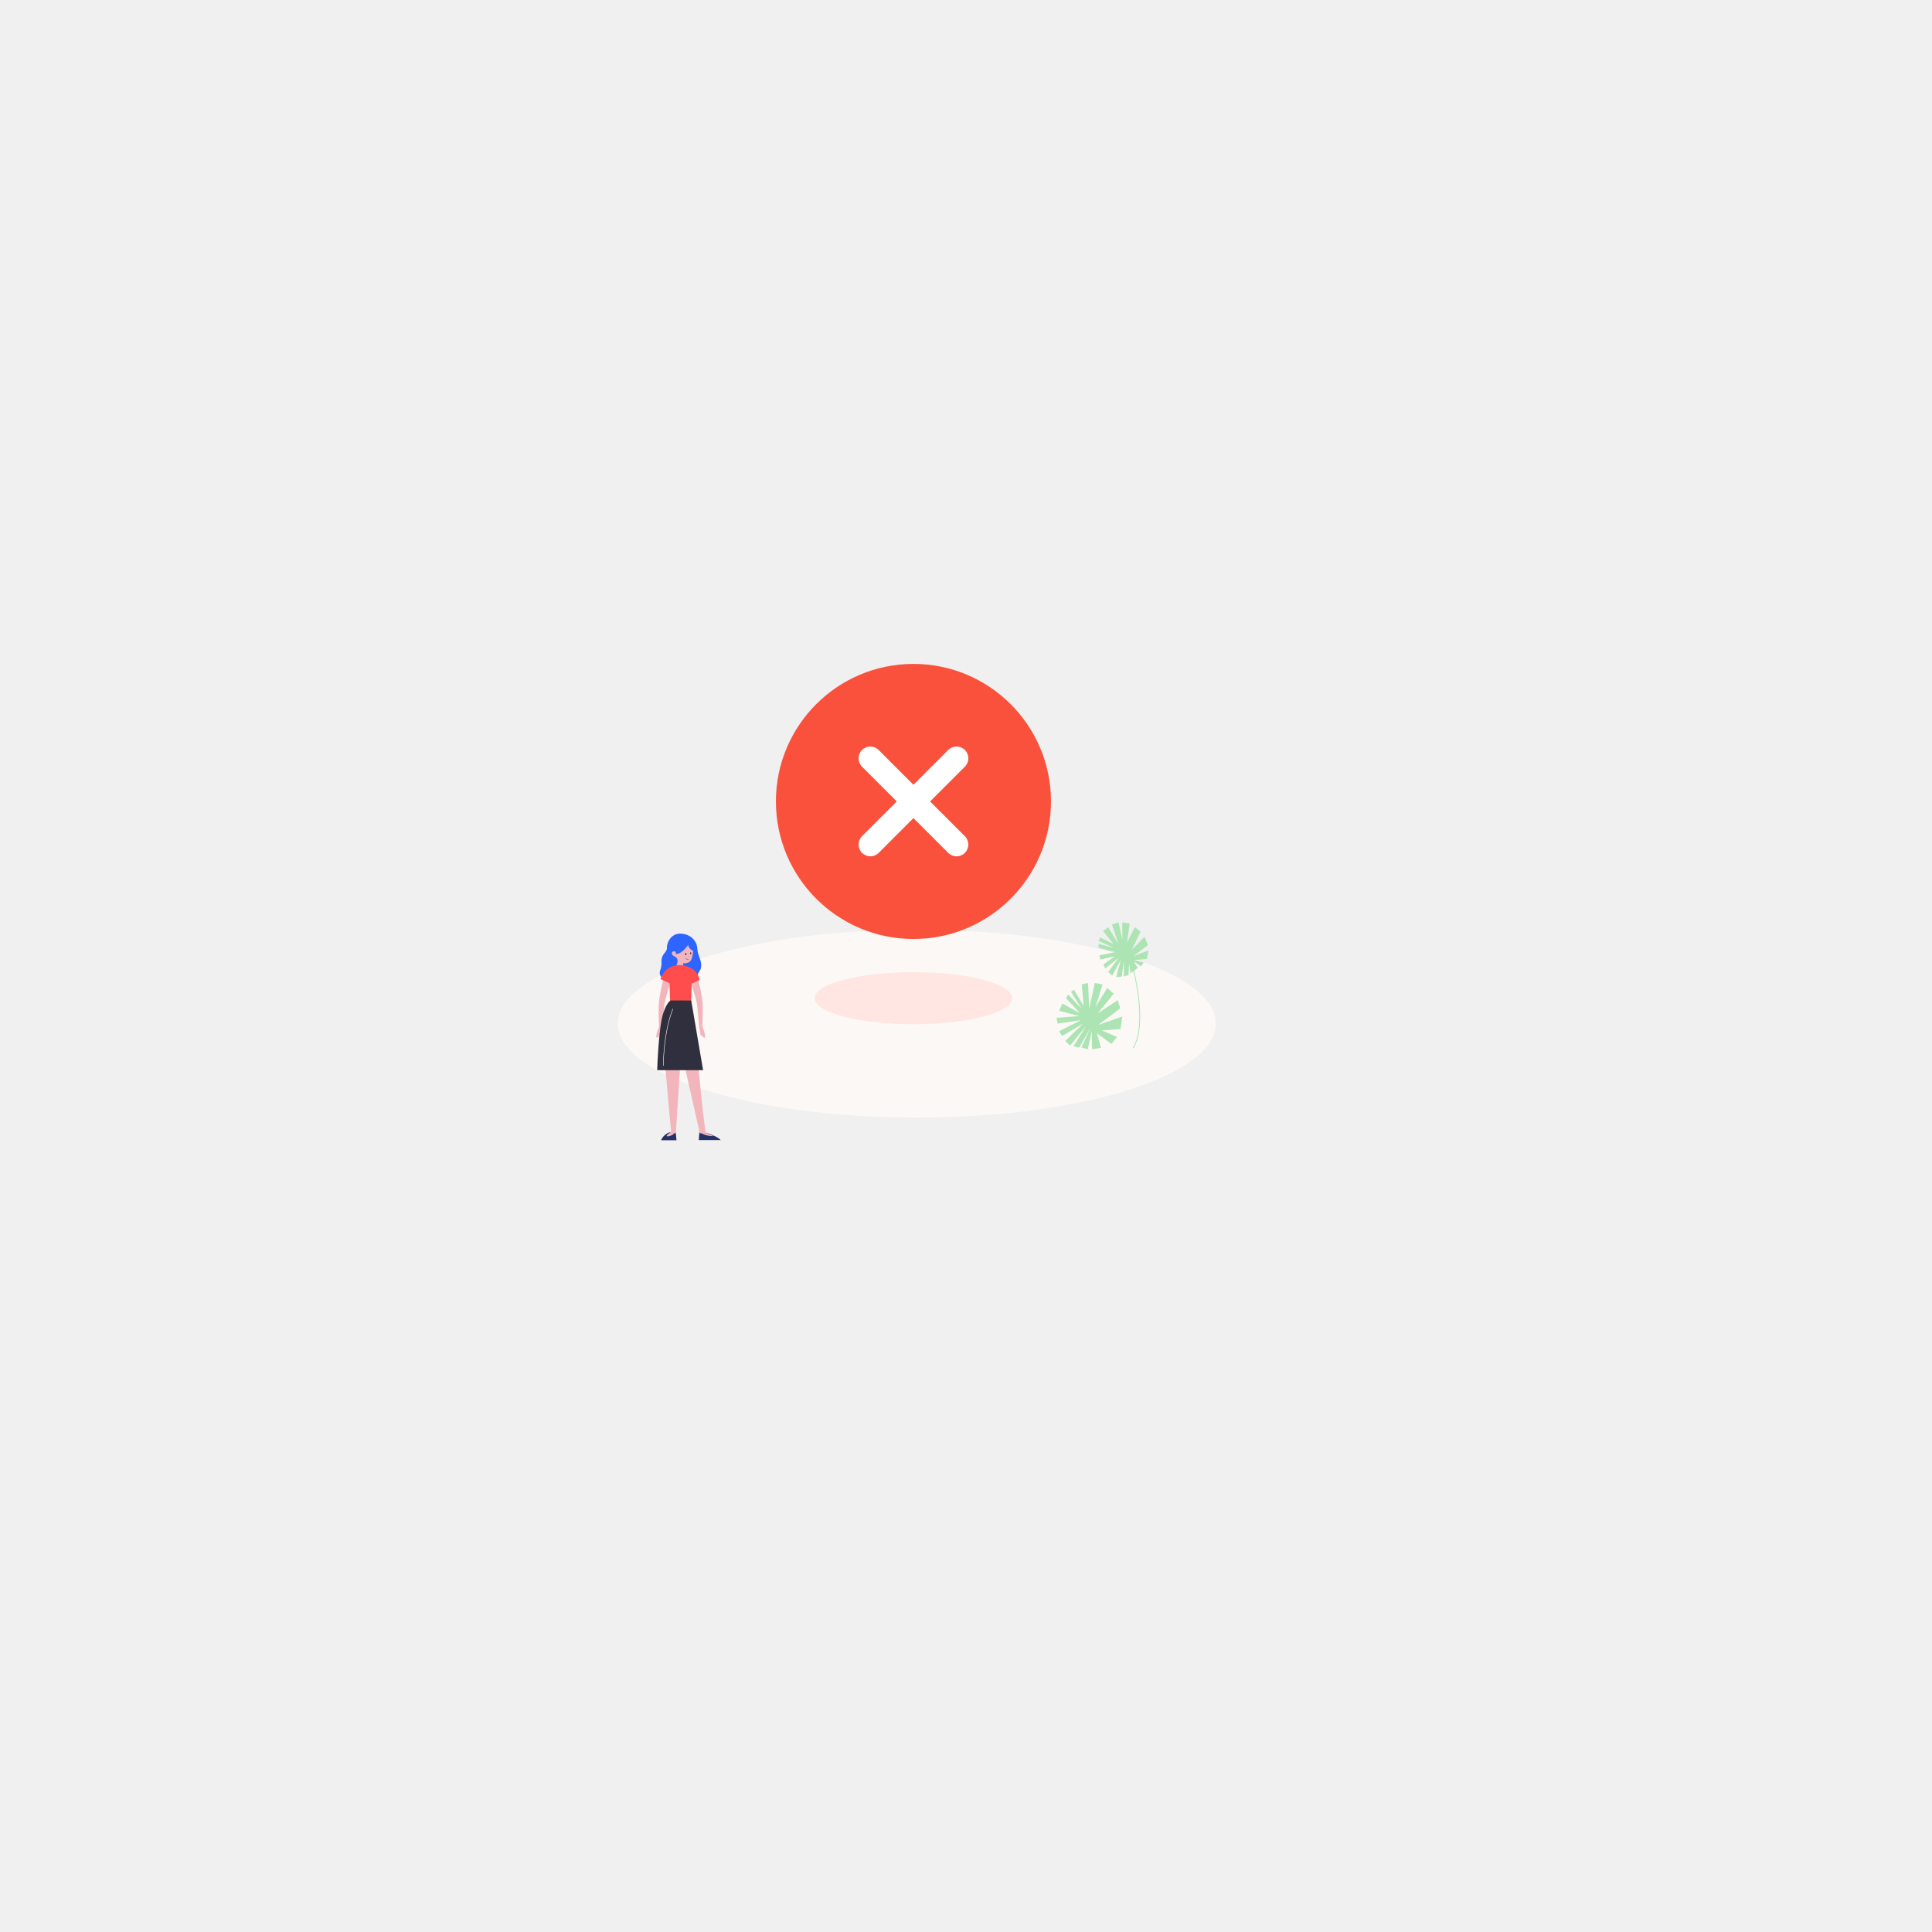
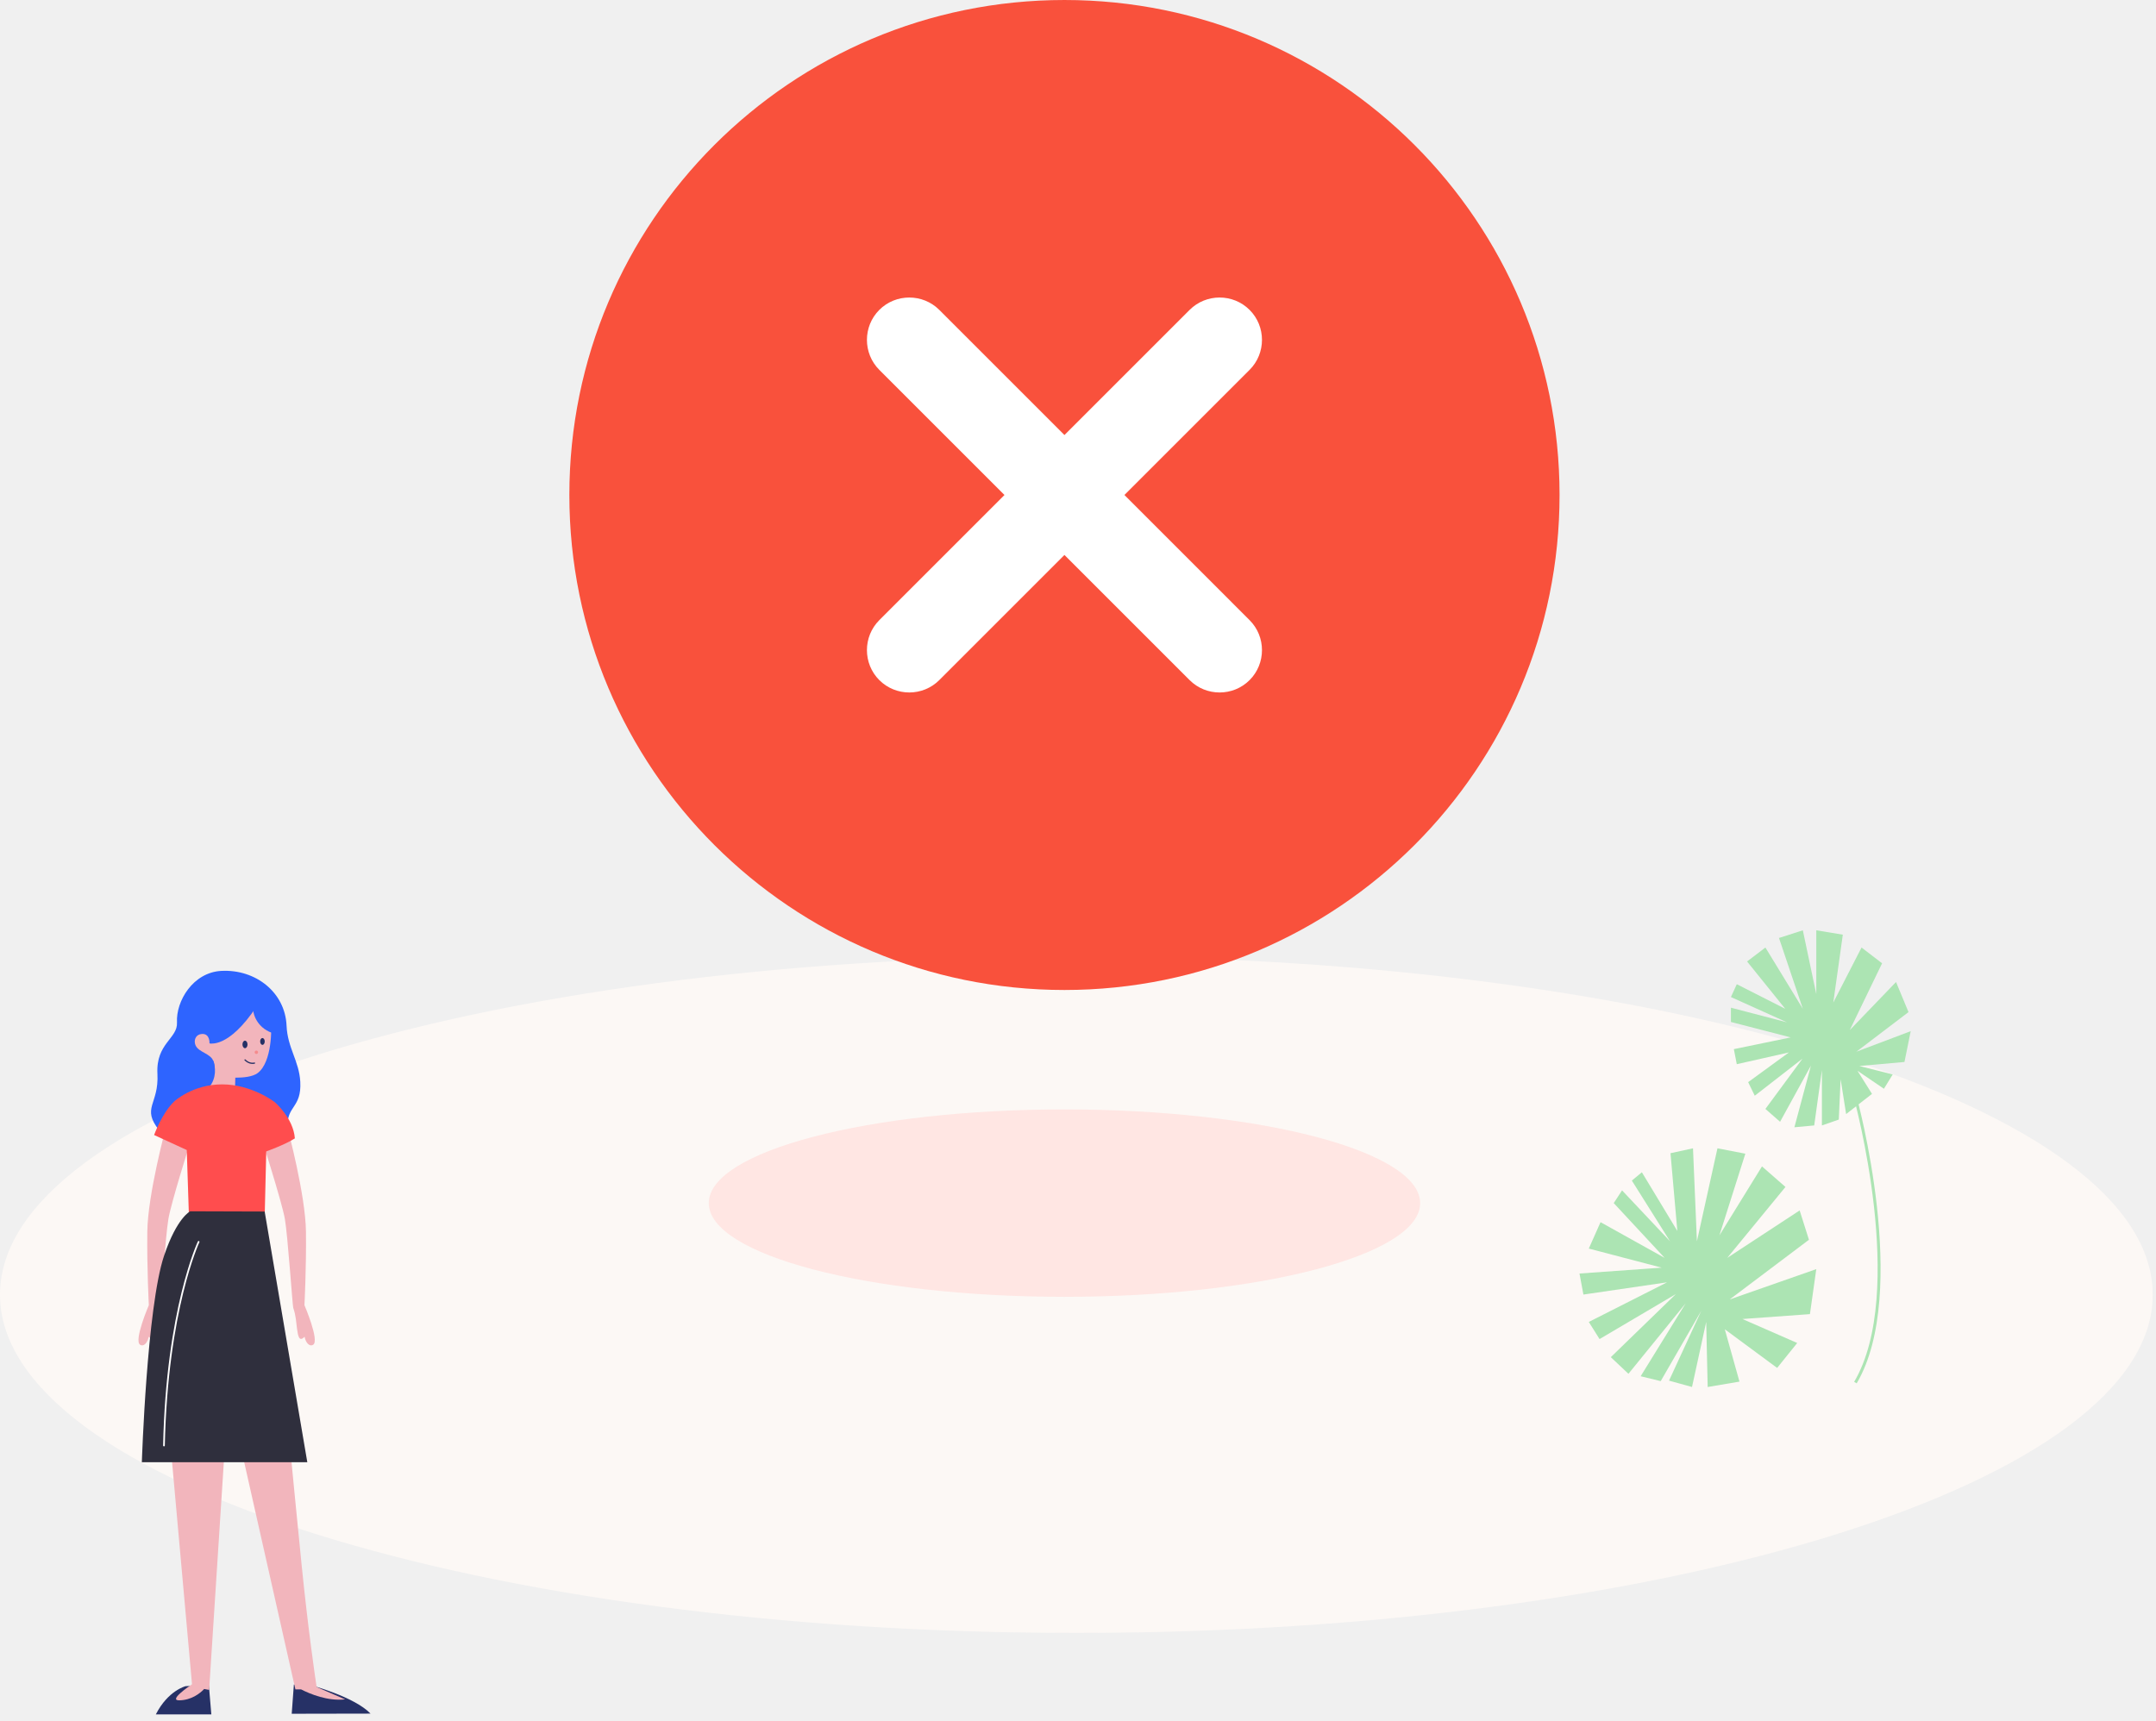
- <svg xmlns="http://www.w3.org/2000/svg" id="图层_1" data-name="图层 1" viewBox="0 0 800 800">
+ <svg xmlns="http://www.w3.org/2000/svg" xmlns:xlink="http://www.w3.org/1999/xlink" width="248px" height="198px" viewBox="0 0 248 198" version="1.1">
  <defs>
-     <style>.cls-1{fill:#fcf8f5;}.cls-2{fill:#ffe6e3;}.cls-3{fill:#f9513c;}.cls-4{fill:#fff;}.cls-5{fill:#ace4b3;}.cls-11,.cls-15,.cls-6{fill:none;}.cls-6{stroke:#ace4b3;stroke-width:0.34px;}.cls-11,.cls-6{stroke-miterlimit:10;}.cls-7{fill:#2e64ff;}.cls-8{fill:#cf3e83;}.cls-9{fill:#f2b5bc;}.cls-10{fill:#263166;}.cls-11{stroke:#263166;stroke-width:0.14px;}.cls-11,.cls-15{stroke-linecap:round;}.cls-12{fill:#ff4d4e;}.cls-13{fill:#2f2f3d;}.cls-14{fill:#f58b8d;}.cls-15{stroke:#fff;stroke-linejoin:round;stroke-width:0.19px;}</style>
+     <polygon id="path-1" points="0 110.041 247.622 110.041 247.622 187.871 0 187.871" />
  </defs>
-   <ellipse class="cls-1" cx="379.61" cy="423.86" rx="123.81" ry="38.92" />
-   <ellipse class="cls-2" cx="378.24" cy="413.33" rx="40.91" ry="10.78" />
-   <circle class="cls-3" cx="378.24" cy="331.86" r="56.95" />
-   <rect class="cls-4" x="348.12" y="326.98" width="60.24" height="9.76" rx="4.88" transform="translate(345.44 -170.26) rotate(45)" />
-   <rect class="cls-4" x="348.12" y="326.98" width="60.24" height="9.76" rx="4.88" transform="translate(880.36 299.06) rotate(135)" />
-   <polygon class="cls-5" points="447.28 419.63 441.43 413.32 442.38 411.86 447.9 417.71 443.51 410.74 444.66 409.78 448.74 416.53 447.95 407.58 450.54 407.02 450.99 417.71 453.36 407.02 456.56 407.64 453.58 417.04 458.48 409.1 461.18 411.47 454.48 419.63 462.81 414.17 463.88 417.54 454.76 424.41 464.72 420.92 463.99 426.1 456.23 426.66 462.53 429.42 460.22 432.29 454.2 427.84 455.89 433.86 452.23 434.48 452.06 427 450.43 434.48 447.79 433.75 451.5 425.7 446.83 433.81 444.52 433.25 449.7 424.86 443.12 432.96 441.09 431.05 448.57 423.79 439.79 428.97 438.56 427 447.56 422.44 437.94 423.85 437.49 421.43 446.94 420.75 438.56 418.56 439.91 415.52 447.28 419.63" />
-   <polygon class="cls-5" points="466.68 390.25 469.93 383.92 472.29 385.74 468.58 393.42 473.9 387.89 475.33 391.35 469.34 395.91 475.58 393.54 474.87 397.09 469.68 397.55 473.52 398.52 472.5 400.17 469.46 398.1 471.13 400.76 468.16 403.08 467.52 399.07 467.31 403.71 465.37 404.39 465.37 398.02 464.48 404.39 462.2 404.6 464.1 397.51 460.56 403.97 458.87 402.49 463.13 396.71 457.65 400.97 456.89 399.41 461.57 395.99 455.58 397.34 455.24 395.61 461.78 394.26 454.9 392.49 454.9 390.84 461.36 392.53 454.9 389.62 455.58 388.14 461.15 390.97 456.76 385.52 458.87 383.92 463.18 390.97 460.43 382.82 463.18 381.94 464.72 389.28 464.72 381.94 467.78 382.44 466.68 390.25" />
-   <path class="cls-6" d="M469.23,401.22s6.13,22.35,0,32.76" />
-   <path class="cls-7" d="M288.76,392.92c.11,2.54,1.46,4.07,1.58,6.45.16,3.05-1.59,2.73-1.46,5.24.07,1.29-11.5,4.43-14.77.35-2.09-2.63,0-2.95-.2-6.51s2.35-4.05,2.25-5.91c-.13-2.47,1.85-5.76,5.09-5.93,3.95-.21,7.35,2.46,7.51,6.31" />
-   <path class="cls-8" d="M282.86,398.9a4.61,4.61,0,0,1-1.67-.15l1.65.91Z" />
-   <path class="cls-9" d="M280.21,396.73a2,2,0,0,1,.1,1.79c-.06.16-.45,1.48-.52,1.54-.24.24,3,1.46,3,1.46l.07-2.62a4.81,4.81,0,0,0,2.57-.53c1.71-1.27,1.59-5.34,1.55-5.55l-1.56-1.57s-2.29-.92-2.61-.46c-.58.84-1.84,4.5-2.91,4.15,0,0,.07-1.13-.86-1.07a.85.85,0,0,0-.84.92c.06,1.09,1.47,1.18,2,1.94" />
-   <path class="cls-10" d="M284.27,395.07c0,.24-.13.43-.29.43s-.29-.19-.29-.43.13-.43.29-.43.29.19.29.43" />
-   <path class="cls-10" d="M286.25,394.73c0,.22-.12.39-.26.39s-.27-.18-.27-.39.12-.39.27-.39.26.17.26.39" />
-   <path class="cls-7" d="M284.89,390.88a3.11,3.11,0,0,0,.26,1.09l.06.12a2.93,2.93,0,0,0,.53.77,3.28,3.28,0,0,0,2.26,1.05h.14l-.07-1.18h0v-.11a6.1,6.1,0,0,0-1.58-3.76,5.44,5.44,0,0,0-.55-.52,3.16,3.16,0,0,0-1.05,2.54" />
-   <path class="cls-11" d="M285.07,397.22a1.14,1.14,0,0,1-1.09-.37" />
-   <path class="cls-7" d="M279.9,394.94s2.17.68,5.45-4.28-7.38-.36-7.38-.36l2.22,2.39Z" />
-   <path class="cls-7" d="M280.32,396.94s1.83,4.18-5.34,5.25Z" />
-   <path class="cls-9" d="M288.89,404.77s2.05,7.6,2.1,11.85-.17,8.45-.17,8.45,1.75,4.06,1,4.55c-.41.26-.86-.2-1-.92-.63.65-.75-.07-.87-.89a11,11,0,0,0-.44-2.43c-.08-.25-.63-8.3-1-10.23s-2.81-9.67-2.81-9.67l.83.15Z" />
-   <path class="cls-9" d="M274.84,404.77s-2,7.6-2.1,11.85.18,8.45.18,8.45-1.75,4.06-1,4.55c.41.26.86-.2,1-.92.63.65.75-.07.87-.89a11,11,0,0,1,.44-2.43c.08-.25.63-8.3,1-10.23s2.42-8.53,2.42-8.53l-.44-1Z" />
-   <path class="cls-12" d="M275.85,401.62a8.54,8.54,0,0,1,5.5-2,10.87,10.87,0,0,1,6,2,7.1,7.1,0,0,1,2.32,4.17,20.92,20.92,0,0,1-3.29,1.5l-.19,7.61h-8.7l-.26-7.77-3.75-1.73A11.79,11.79,0,0,1,275.85,401.62Z" />
-   <path class="cls-10" d="M277.15,468.9l2.67-.13.29,3.38h-6.38A5.93,5.93,0,0,1,277.15,468.9Z" />
-   <path class="cls-10" d="M291.49,468.77s5,1.33,6.93,3.29l-9.06,0,.24-3.36Z" />
-   <path class="cls-9" d="M279.28,469.23a4,4,0,0,1-2.86,1.3c-1.27,0,1.06-1.57,1.47-1.85l-2.43-27,6.37-2.95-2,30.6-.58-.1Z" />
-   <path class="cls-9" d="M292.22,469l3.28,1.42a9.58,9.58,0,0,1-5.07-1.15h-.65l-6-26.58,5.48-.26s.57,6,1.23,12.56C291.23,462.31,292,467.75,292.22,469Z" />
-   <path class="cls-13" d="M277.68,414.27s-1.53.71-3,5.11c-2,5.9-2.55,23.76-2.55,23.76h19l-4.91-28.85Z" />
-   <circle class="cls-14" cx="285.29" cy="395.97" r="0.2" />
-   <path class="cls-15" d="M278.65,417.78s-3.65,7.77-4,23.43" />
+   <g id="页面-1" stroke="none" stroke-width="1" fill="none" fill-rule="evenodd">
+     <g id="反馈-失败" transform="translate(0, 0.0005)">
+       <g transform="translate(0, 0)" id="反馈-失败">
+         <mask id="mask-2" fill="white">
+           <use xlink:href="#path-1" />
+         </mask>
+         <g id="Clip-2" />
+         <path d="M247.623,148.956 C247.623,170.448 192.19,187.871 123.811,187.871 C55.432,187.871 -0.001,170.448 -0.001,148.956 C-0.001,127.464 55.432,110.041 123.811,110.041 C192.19,110.041 247.623,127.464 247.623,148.956" id="Fill-1" fill="#FCF8F5" mask="url(#mask-2)" />
+         <path d="M163.357,138.42 C163.357,144.374 145.039,149.2 122.442,149.2 C99.845,149.2 81.527,144.374 81.527,138.42 C81.527,132.467 99.845,127.64 122.442,127.64 C145.039,127.64 163.357,132.467 163.357,138.42" id="Fill-4" fill="#FFE6E3" />
+         <path d="M179.392,56.95 C179.392,88.402 153.894,113.899 122.442,113.899 C90.989,113.899 65.492,88.402 65.492,56.95 C65.492,25.497 90.989,0 122.442,0 C153.894,0 179.392,25.497 179.392,56.95" id="Fill-5" fill="#F9513C" />
+         <path d="M136.84,78.247 L101.144,42.552 C99.247,40.654 99.247,37.551 101.144,35.654 L101.145,35.652 C103.042,33.756 106.146,33.756 108.043,35.652 L143.739,71.349 C145.636,73.245 145.636,76.349 143.739,78.246 L143.737,78.247 C141.84,80.144 138.737,80.144 136.84,78.247" id="Fill-6" fill="#FFFFFF" />
+         <path d="M101.144,71.349 L136.84,35.653 C138.737,33.755 141.841,33.755 143.737,35.653 L143.739,35.654 C145.636,37.55 145.636,40.654 143.739,42.551 L108.043,78.246 C106.146,80.144 103.042,80.144 101.145,78.246 L101.144,78.246 C99.247,76.349 99.247,73.245 101.144,71.349" id="Fill-7" fill="#FFFFFF" />
+         <polygon id="Fill-8" fill="#ACE4B3" points="191.478 144.719 185.625 138.416 186.582 136.953 192.097 142.806 187.708 135.827 188.861 134.871 192.941 141.624 192.153 132.676 194.742 132.114 195.192 142.806 197.556 132.114 200.763 132.733 197.781 142.13 202.677 134.196 205.378 136.56 198.681 144.719 207.01 139.261 208.079 142.637 198.963 149.502 208.923 146.014 208.192 151.191 200.426 151.753 206.728 154.511 204.421 157.381 198.4 152.935 200.088 158.956 196.43 159.575 196.261 152.091 194.629 159.575 191.985 158.844 195.699 150.797 191.028 158.901 188.721 158.337 193.898 149.952 187.317 158.056 185.288 156.143 192.772 148.883 183.994 154.061 182.756 152.091 191.759 147.532 182.136 148.94 181.686 146.52 191.14 145.845 182.756 143.65 184.106 140.612" />
+         <polygon id="Fill-9" fill="#ACE4B3" points="210.879 115.344 214.129 109.013 216.493 110.827 212.778 118.509 218.096 112.981 219.531 116.442 213.538 120.999 219.785 118.636 219.067 122.181 213.876 122.646 217.716 123.616 216.703 125.262 213.665 123.195 215.332 125.853 212.356 128.174 211.723 124.165 211.512 128.808 209.571 129.483 209.571 123.11 208.684 129.483 206.405 129.694 208.305 122.603 204.759 129.061 203.071 127.583 207.334 121.801 201.847 126.064 201.087 124.502 205.772 121.084 199.779 122.435 199.441 120.704 205.983 119.354 199.104 117.58 199.104 115.935 205.561 117.623 199.104 114.711 199.779 113.234 205.35 116.062 200.961 110.616 203.071 109.013 207.376 116.062 204.633 107.915 207.376 107.03 208.923 114.373 208.923 107.03 211.976 107.535" />
+         <path d="M213.425,126.317 C213.425,126.317 219.559,148.658 213.425,159.069" id="Stroke-10" stroke="#ACE4B3" stroke-width="0.338" />
+         <path d="M32.963,118.012 C33.069,120.558 34.415,122.082 34.541,124.458 C34.703,127.514 32.951,127.191 33.083,129.699 C33.152,130.997 21.577,134.134 18.314,130.048 C16.221,127.426 18.297,127.1 18.109,123.542 C17.922,120.021 20.457,119.492 20.359,117.636 C20.228,115.165 22.213,111.874 25.453,111.702 C29.399,111.492 32.803,114.165 32.963,118.012" id="Fill-11" fill="#2E64FF" />
+         <path d="M27.064,123.988 C27.064,123.988 25.904,124.084 25.394,123.84 L27.043,124.757 L27.064,123.988 Z" id="Fill-12" fill="#CF3E83" />
+         <path d="M24.406,121.818 C24.802,122.381 24.693,123.157 24.509,123.617 C24.447,123.775 24.059,125.092 23.995,125.155 C23.748,125.395 26.992,126.609 26.992,126.609 L27.064,123.988 C27.986,123.992 29.062,123.886 29.633,123.461 C31.336,122.194 31.224,118.119 31.185,117.917 L29.617,116.339 C29.617,116.339 27.33,115.426 27.014,115.882 C26.435,116.717 25.171,120.384 24.097,120.03 C24.097,120.03 24.171,118.908 23.239,118.958 C22.546,118.996 22.387,119.562 22.405,119.884 C22.464,120.969 23.874,121.058 24.406,121.818" id="Fill-13" fill="#F2B5BC" />
+         <path d="M28.472,120.165 C28.472,120.404 28.342,120.598 28.181,120.597 C28.02,120.596 27.889,120.401 27.889,120.162 C27.888,119.924 28.019,119.73 28.18,119.731 C28.341,119.732 28.472,119.927 28.472,120.165" id="Fill-14" fill="#263166" />
+         <path d="M30.452,119.822 C30.452,120.038 30.335,120.213 30.189,120.212 C30.044,120.211 29.925,120.035 29.925,119.819 C29.924,119.603 30.042,119.429 30.188,119.429 C30.333,119.43 30.452,119.606 30.452,119.822" id="Fill-15" fill="#263166" />
+         <path d="M29.09,115.969 C29.111,116.355 29.201,116.722 29.347,117.06 C29.366,117.102 29.385,117.145 29.407,117.187 C29.546,117.469 29.725,117.727 29.935,117.954 C30.504,118.568 31.309,118.96 32.201,119 C32.246,119.002 32.291,119.003 32.337,119.002 L32.272,117.827 L32.271,117.827 C32.27,117.79 32.268,117.754 32.266,117.718 C32.187,116.268 31.602,114.962 30.687,113.958 C30.517,113.771 30.335,113.595 30.143,113.43 C29.746,113.789 29.442,114.242 29.263,114.751 C29.129,115.131 29.067,115.542 29.09,115.969" id="Fill-16" fill="#2E64FF" />
+         <path d="M29.271,122.31 C29.271,122.31 28.717,122.479 28.184,121.946" id="Stroke-17" stroke="#263166" stroke-width="0.141" stroke-linecap="round" />
+         <path d="M24.097,120.03 C24.097,120.03 26.27,120.713 29.547,115.751 C32.824,110.788 22.166,115.393 22.166,115.393 L24.386,117.78 L24.097,120.03 Z" id="Fill-18" fill="#2E64FF" />
+         <path d="M24.522,122.036 C24.522,122.036 26.349,126.21 19.175,127.284 L24.522,122.036 Z" id="Fill-19" fill="#2E64FF" />
+         <path d="M33.094,129.86 C33.094,129.86 35.144,137.46 35.194,141.71 C35.244,145.96 35.019,150.16 35.019,150.16 C35.019,150.16 36.768,154.226 36.027,154.71 C35.619,154.976 35.169,154.509 35.036,153.793 C34.409,154.439 34.286,153.718 34.169,152.901 C34.052,152.085 34.057,151.416 33.732,150.472 C33.646,150.223 33.103,142.176 32.769,140.243 C32.436,138.31 29.961,130.568 29.961,130.568 L30.786,130.726 L33.094,129.86 Z" id="Fill-20" fill="#F2B5BC" />
+         <path d="M19.045,129.86 C19.045,129.86 16.995,137.46 16.945,141.71 C16.895,145.96 17.12,150.16 17.12,150.16 C17.12,150.16 15.371,154.226 16.112,154.71 C16.52,154.976 16.97,154.509 17.103,153.793 C17.73,154.439 17.853,153.718 17.97,152.901 C18.087,152.085 18.082,151.416 18.407,150.472 C18.493,150.223 19.037,142.176 19.37,140.243 C19.703,138.31 21.795,131.71 21.795,131.71 L21.353,130.726 L19.045,129.86 Z" id="Fill-21" fill="#F2B5BC" />
+         <path d="M20.046,126.716 C20.046,126.716 22.137,124.757 25.554,124.757 C28.971,124.757 31.606,126.803 31.606,126.803 C31.606,126.803 33.745,128.629 33.918,130.971 C32.764,131.712 30.626,132.471 30.626,132.471 L30.443,140.084 L21.738,140.084 L21.483,132.31 L17.726,130.584 C17.726,130.584 18.64,128.046 20.046,126.716" id="Fill-22" fill="#FF4D4E" />
+         <path d="M21.346,193.997 L24.023,193.862 L24.309,197.241 L17.927,197.241 C19.324,194.494 21.346,193.997 21.346,193.997" id="Fill-23" fill="#263166" />
+         <path d="M35.691,193.867 C35.691,193.867 40.729,195.188 42.623,197.152 L33.556,197.169 L33.803,193.809 L35.691,193.867 Z" id="Fill-24" fill="#263166" />
+         <path d="M23.485,194.32 C22.987,194.841 22.027,195.597 20.625,195.625 C19.349,195.65 21.682,194.049 22.087,193.777 L19.663,166.767 L26.031,163.817 L24.057,194.424 L23.485,194.32 Z" id="Fill-25" fill="#F2B5BC" />
+         <path d="M36.42,194.091 L39.703,195.516 C37.691,195.737 35.671,194.896 34.628,194.364 L33.978,194.364 L27.989,167.779 L33.466,167.524 C33.466,167.524 34.04,173.528 34.699,180.087 C35.435,187.399 36.232,192.841 36.42,194.091" id="Fill-26" fill="#F2B5BC" />
+         <path d="M21.884,139.36 C21.884,139.36 20.348,140.071 18.871,144.476 C16.895,150.372 16.316,168.23 16.316,168.23 L35.349,168.23 L30.444,139.387 L21.884,139.36 Z" id="Fill-27" fill="#2F2F3D" />
+         <path d="M29.686,121.065 C29.686,121.173 29.598,121.262 29.489,121.262 C29.38,121.262 29.292,121.173 29.292,121.065 C29.292,120.956 29.38,120.868 29.489,120.868 C29.598,120.868 29.686,120.956 29.686,121.065" id="Fill-28" fill="#F58B8D" />
+         <path d="M22.847,142.874 C22.847,142.874 19.196,150.641 18.861,166.308" id="Stroke-29" stroke="#FFFFFF" stroke-width="0.194" stroke-linecap="round" stroke-linejoin="round" />
+       </g>
+     </g>
+   </g>
</svg>
